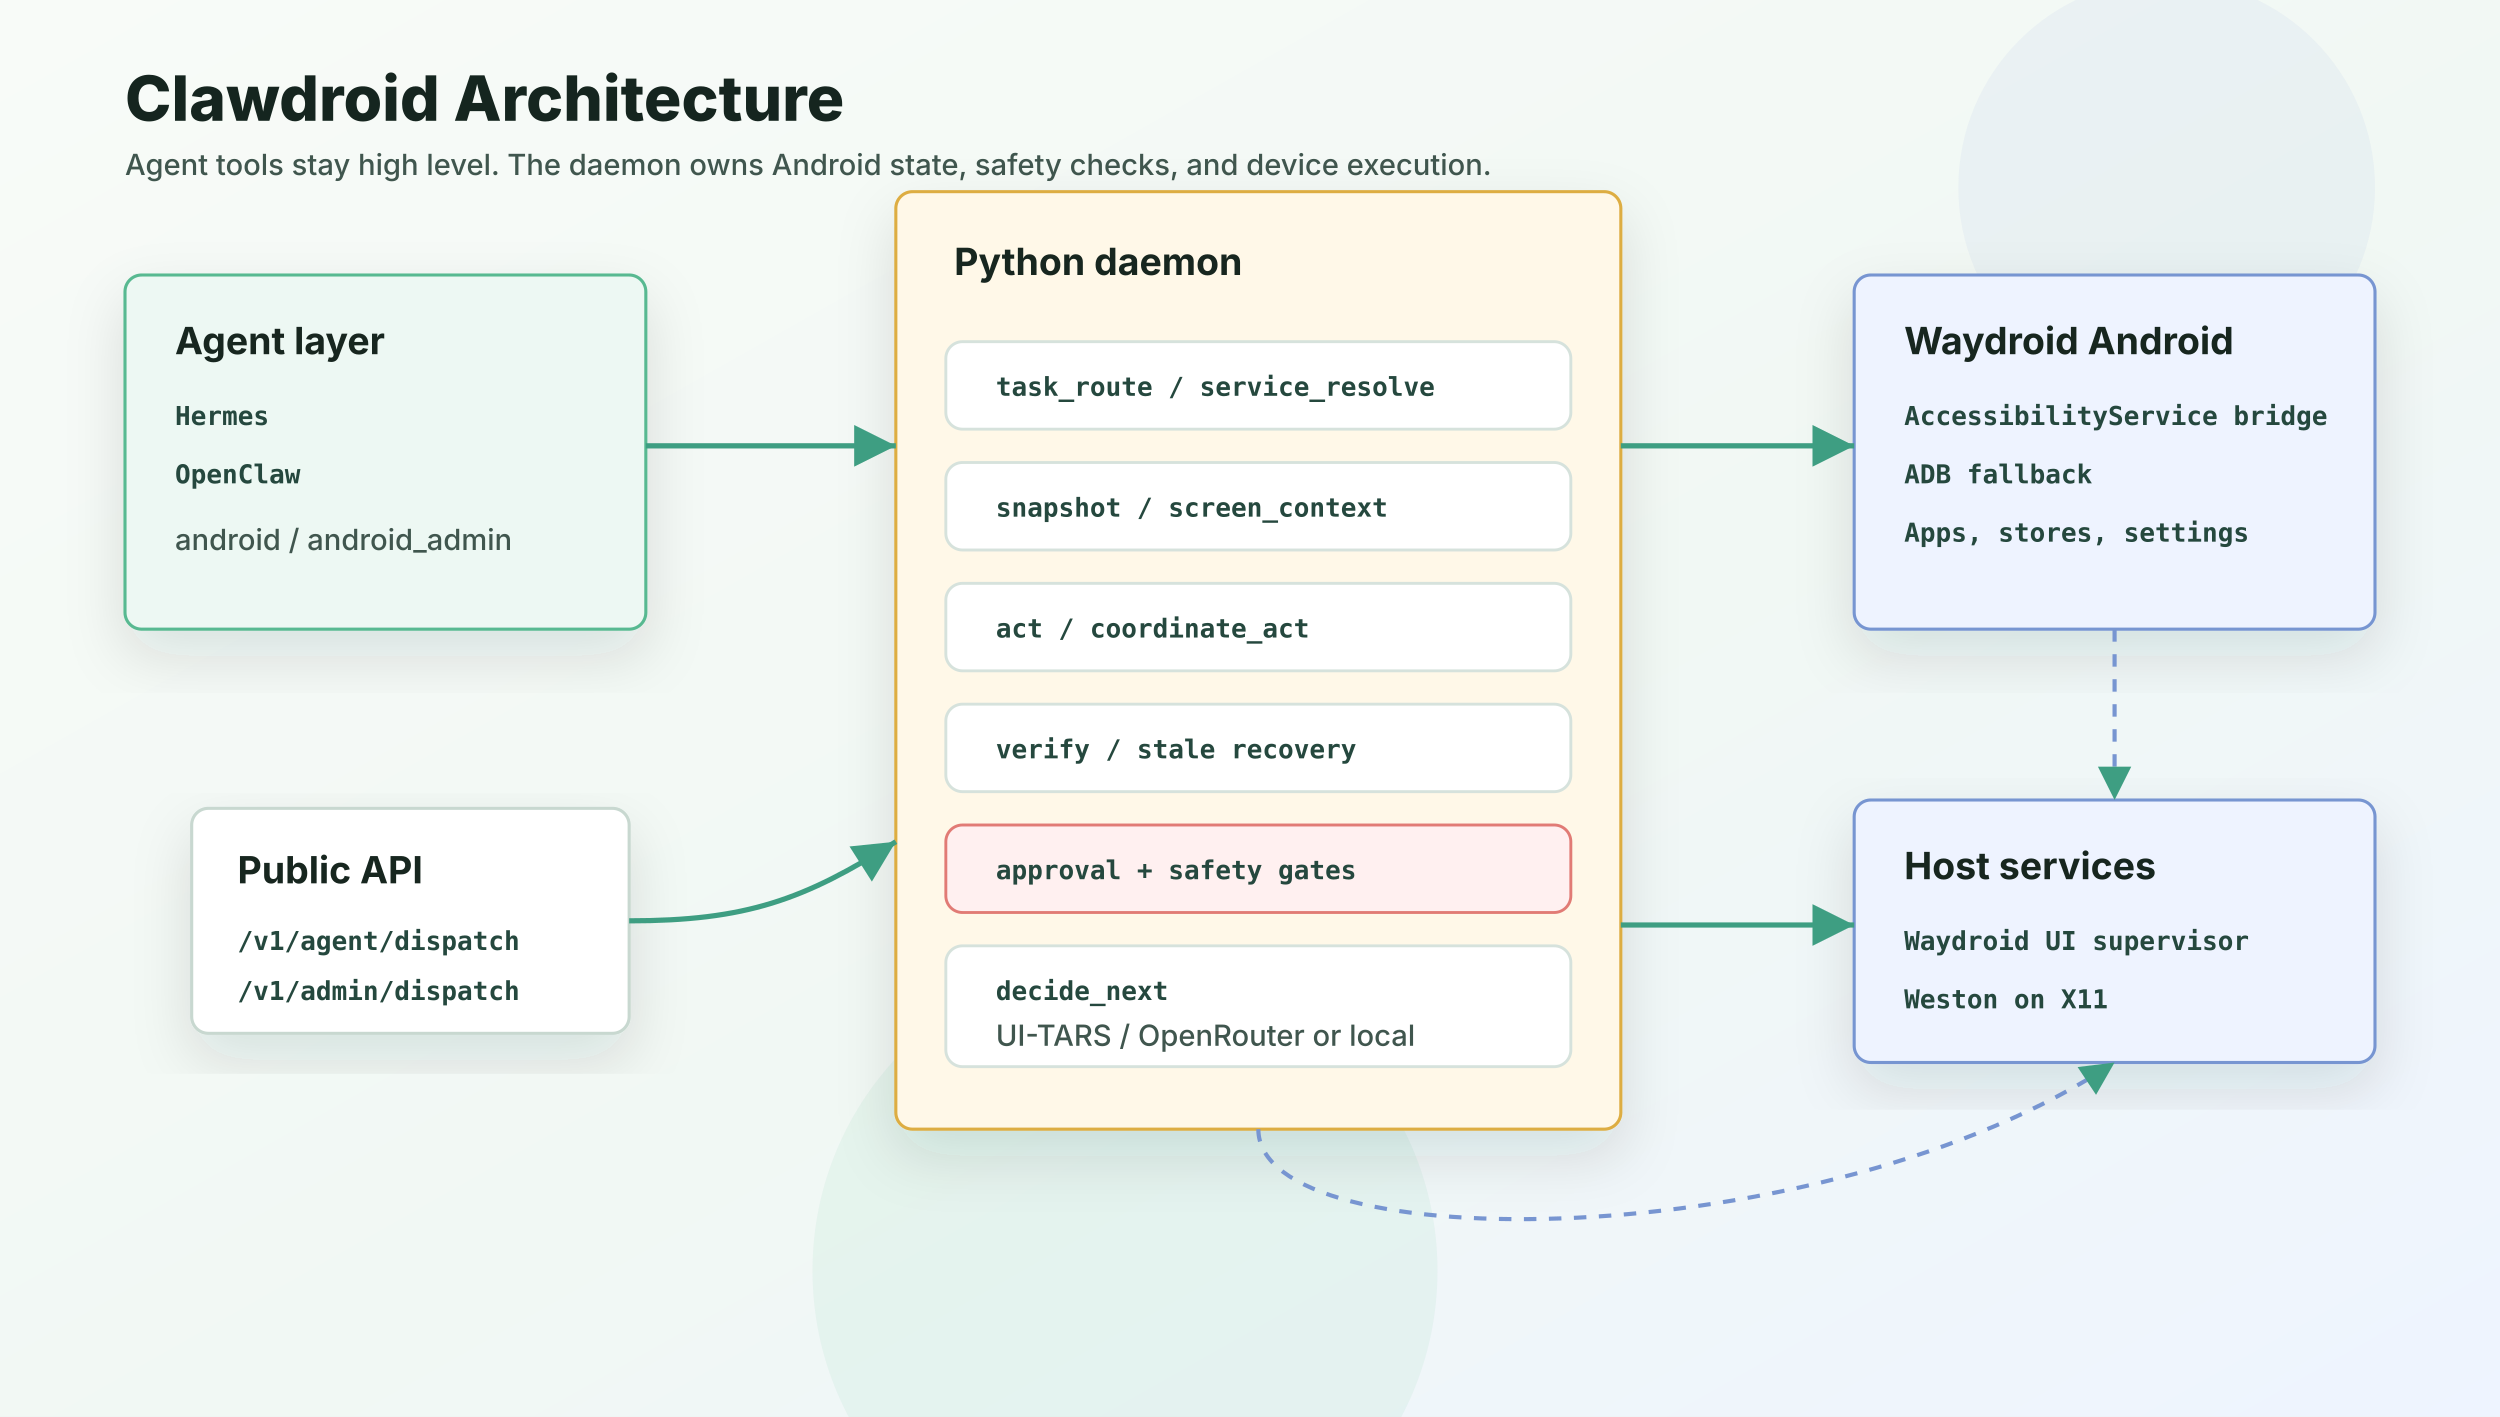
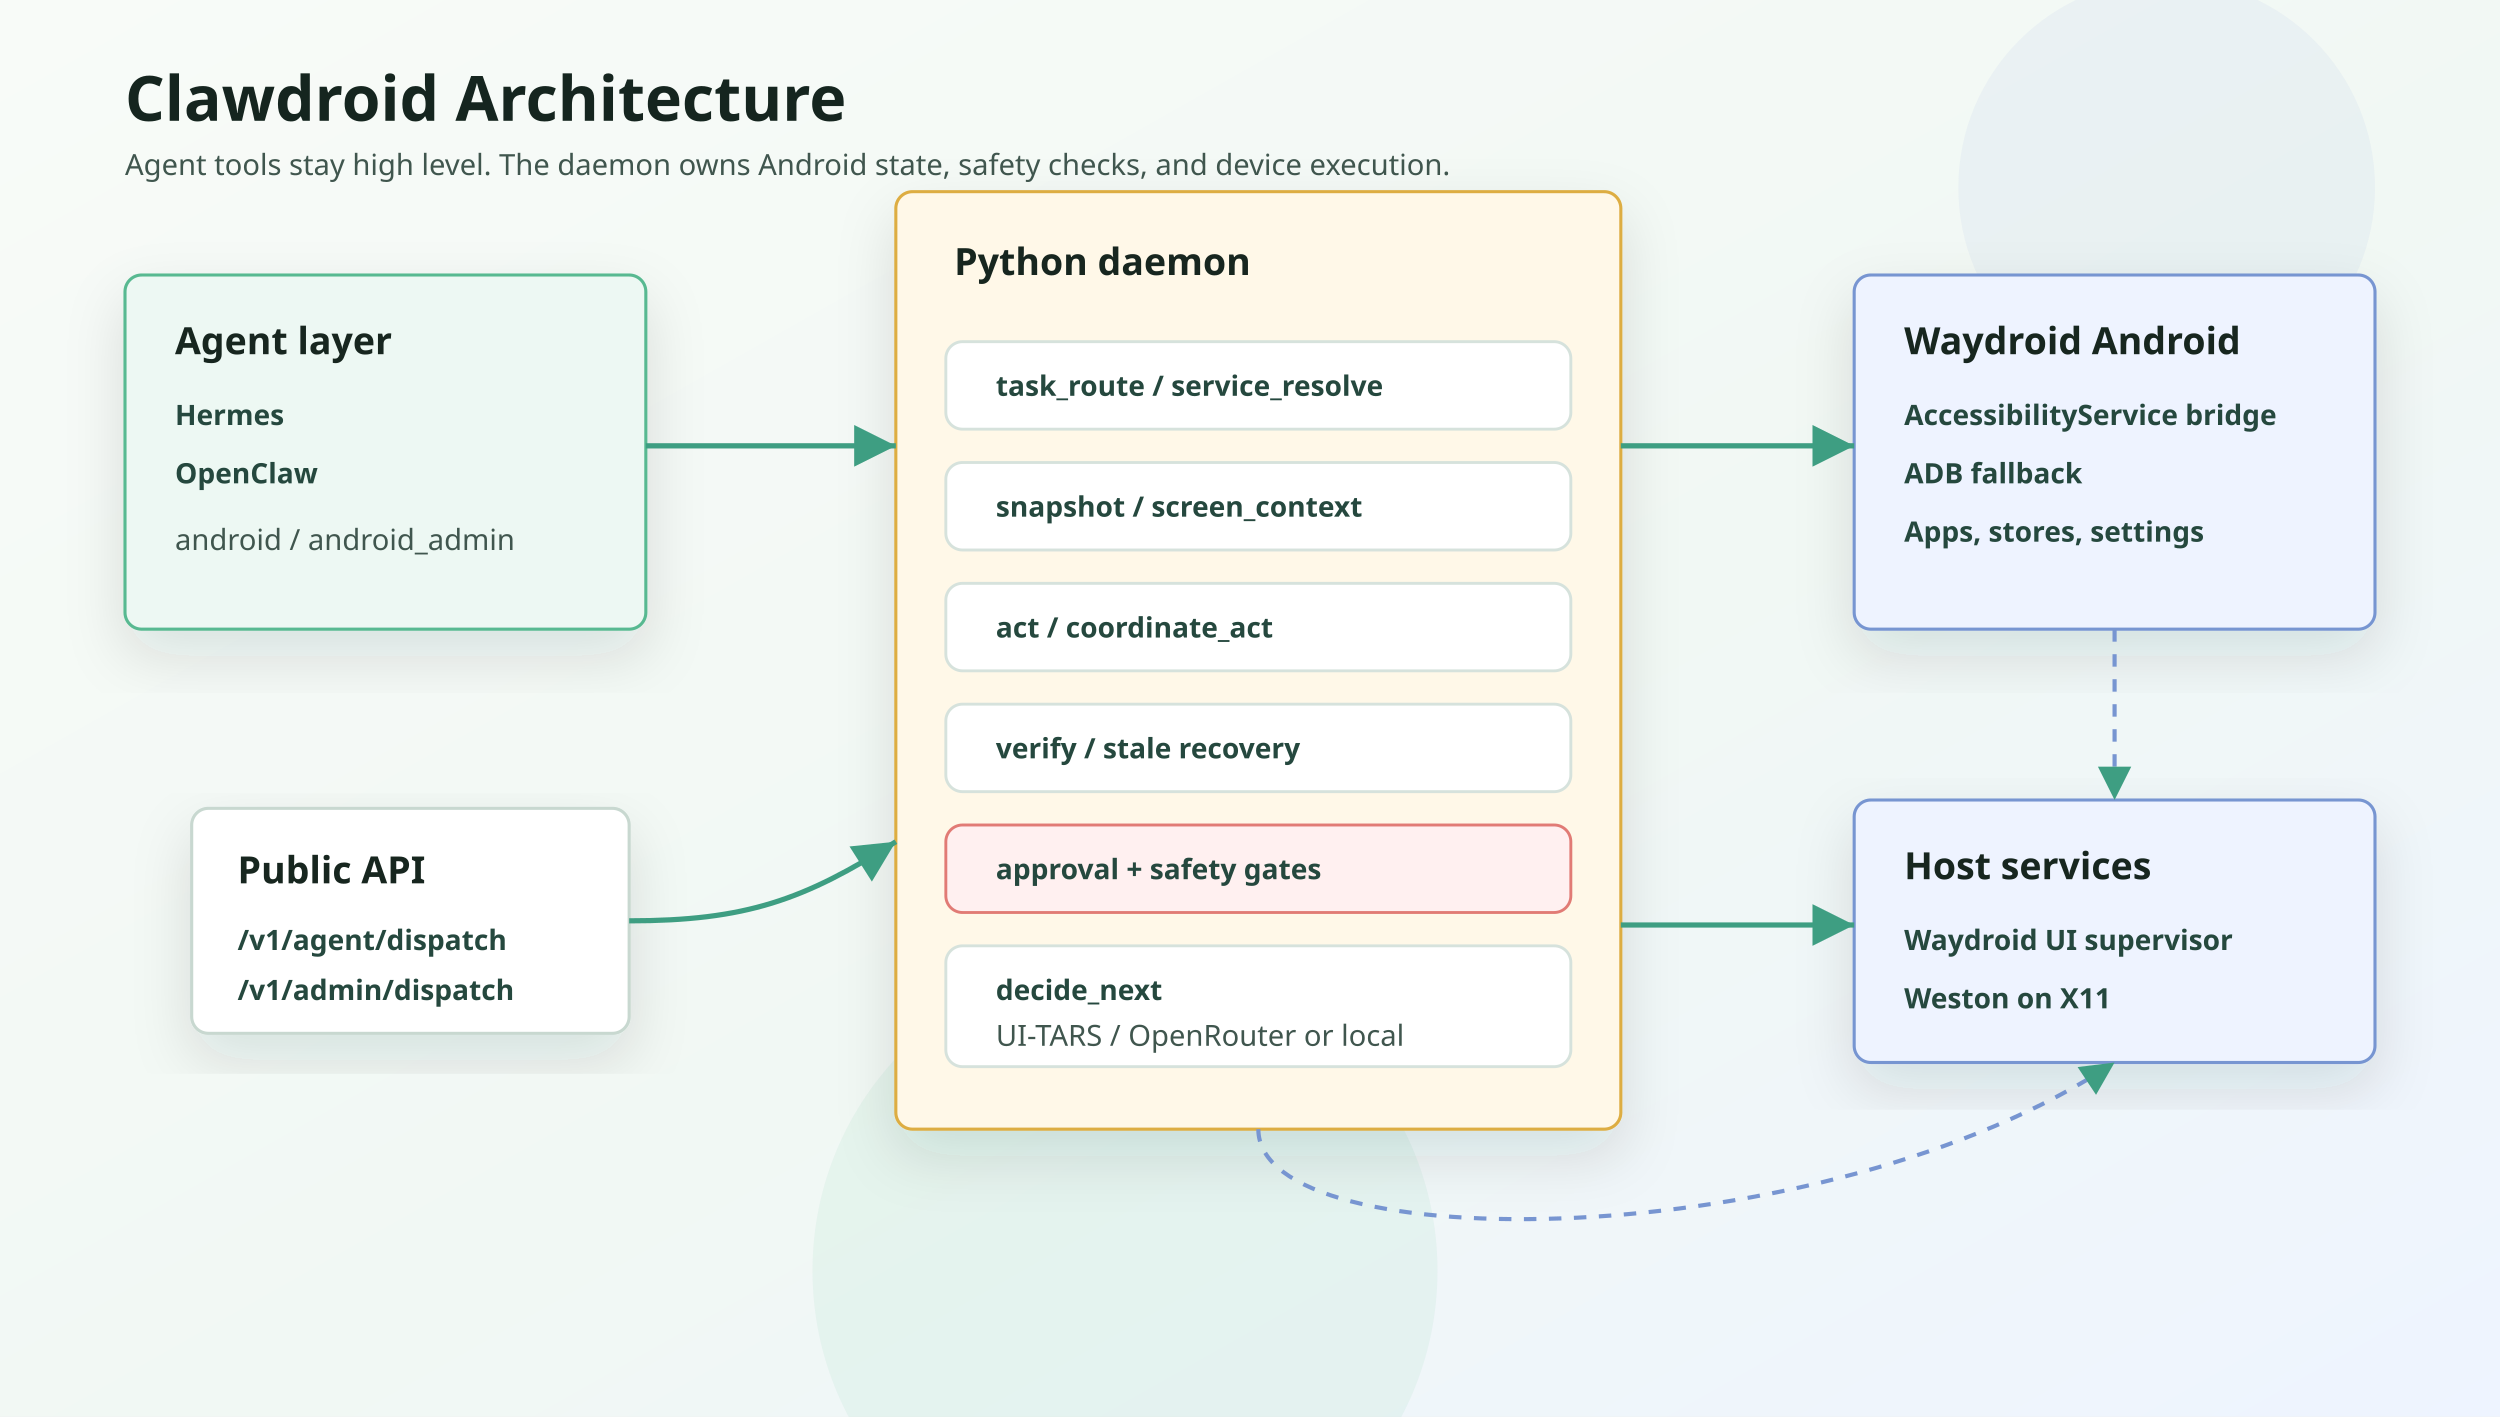
<svg xmlns="http://www.w3.org/2000/svg" width="1200" height="680" viewBox="0 0 1200 680" role="img" aria-labelledby="title desc" text-rendering="geometricPrecision">
  <defs>
    <linearGradient id="bg" x1="0" y1="0" x2="1" y2="1">
      <stop offset="0" stop-color="#f8fbf8" />
      <stop offset="0.55" stop-color="#f1f8f4" />
      <stop offset="1" stop-color="#eef4ff" />
    </linearGradient>
    <filter id="cardShadow" x="-18%" y="-18%" width="136%" height="136%">
      <feDropShadow dx="0" dy="12" stdDeviation="14" flood-color="#14332a" flood-opacity="0.12" />
    </filter>
    <marker id="arrow" markerWidth="12" markerHeight="12" refX="10" refY="6" orient="auto">
      <path d="M2 2 L10 6 L2 10 Z" fill="#3e9e82" />
    </marker>
    <style>
-       .title{font:800 30px Inter,Segoe UI,Arial,sans-serif;fill:#15251f}
-       .h{font:700 18px Inter,Segoe UI,Arial,sans-serif;fill:#17261f}
-       .t{font:500 14px Inter,Segoe UI,Arial,sans-serif;fill:#40564e}
-       .m{font:600 12.5px ui-monospace,SFMono-Regular,Menlo,Consolas,monospace;fill:#25483e}
+       .title{font:800 30px 'Noto Sans',Segoe UI,Arial,sans-serif;fill:#15251f}
+       .h{font:700 18px 'Noto Sans',Segoe UI,Arial,sans-serif;fill:#17261f}
+       .t{font:500 14px 'Noto Sans',Segoe UI,Arial,sans-serif;fill:#40564e}
+       .m{font:600 13.5px 'Noto Sans',Segoe UI,Arial,sans-serif;fill:#25483e}
      .box{fill:#ffffff;stroke:#c8d8d0;stroke-width:1.5;filter:url(#cardShadow)}
      .module{fill:#ffffff;stroke:#d6e2dc;stroke-width:1.4}
      .agent{fill:#edf8f3;stroke:#59b991}
      .daemon{fill:#fff8e8;stroke:#ddad43}
      .android{fill:#eef3ff;stroke:#7795d1}
      .gate{fill:#fff0f0;stroke:#e17b75}
      .line{fill:none;stroke:#3e9e82;stroke-width:2.5;marker-end:url(#arrow)}
      .dash{fill:none;stroke:#7795d1;stroke-width:2;stroke-dasharray:6 6;marker-end:url(#arrow)}
    </style>
  </defs>
  <rect width="1200" height="680" fill="url(#bg)" />
  <circle cx="1040" cy="90" r="100" fill="#7b99d5" opacity="0.08" />
  <circle cx="540" cy="610" r="150" fill="#55b991" opacity="0.08" />
  <text class="title" x="60" y="58">Clawdroid Architecture</text>
  <text class="t" x="60" y="84">Agent tools stay high level. The daemon owns Android state, safety checks, and device execution.</text>
  <g transform="translate(60 132)">
    <rect class="box agent" width="250" height="170" rx="8" />
    <text class="h" x="24" y="38">Agent layer</text>
    <text class="m" x="24" y="72">Hermes</text>
    <text class="m" x="24" y="100">OpenClaw</text>
    <text class="t" x="24" y="132">android / android_admin</text>
  </g>
  <g transform="translate(430 92)">
    <rect class="box daemon" width="348" height="450" rx="8" />
    <text class="h" x="28" y="40">Python daemon</text>
    <rect class="module" x="24" y="72" width="300" height="42" rx="8" />
    <text class="m" x="48" y="98">task_route / service_resolve</text>
    <rect class="module" x="24" y="130" width="300" height="42" rx="8" />
    <text class="m" x="48" y="156">snapshot / screen_context</text>
    <rect class="module" x="24" y="188" width="300" height="42" rx="8" />
    <text class="m" x="48" y="214">act / coordinate_act</text>
    <rect class="module" x="24" y="246" width="300" height="42" rx="8" />
    <text class="m" x="48" y="272">verify / stale recovery</text>
    <rect class="module gate" x="24" y="304" width="300" height="42" rx="8" />
    <text class="m" x="48" y="330">approval + safety gates</text>
    <rect class="module" x="24" y="362" width="300" height="58" rx="8" />
    <text class="m" x="48" y="388">decide_next</text>
    <text class="t" x="48" y="410">UI-TARS / OpenRouter or local</text>
  </g>
  <g transform="translate(890 132)">
    <rect class="box android" width="250" height="170" rx="8" />
    <text class="h" x="24" y="38">Waydroid Android</text>
    <text class="m" x="24" y="72">AccessibilityService bridge</text>
    <text class="m" x="24" y="100">ADB fallback</text>
    <text class="m" x="24" y="128">Apps, stores, settings</text>
  </g>
  <g transform="translate(890 384)">
    <rect class="box android" width="250" height="126" rx="8" />
    <text class="h" x="24" y="38">Host services</text>
    <text class="m" x="24" y="72">Waydroid UI supervisor</text>
    <text class="m" x="24" y="100">Weston on X11</text>
  </g>
  <path class="line" d="M310 214 C360 214 378 214 430 214" />
  <path class="line" d="M778 214 C824 214 846 214 890 214" />
  <path class="line" d="M778 444 C824 444 846 444 890 444" />
  <path class="dash" d="M1015 302 C1015 338 1015 348 1015 384" />
  <path class="dash" d="M604 542 C604 605 875 603 1015 510" />
  <g transform="translate(92 388)">
    <rect class="box" width="210" height="108" rx="8" />
    <text class="h" x="22" y="36">Public API</text>
    <text class="m" x="22" y="68">/v1/agent/dispatch</text>
    <text class="m" x="22" y="92">/v1/admin/dispatch</text>
  </g>
  <path class="line" d="M302 442 C358 442 386 432 430 404" />
</svg>
